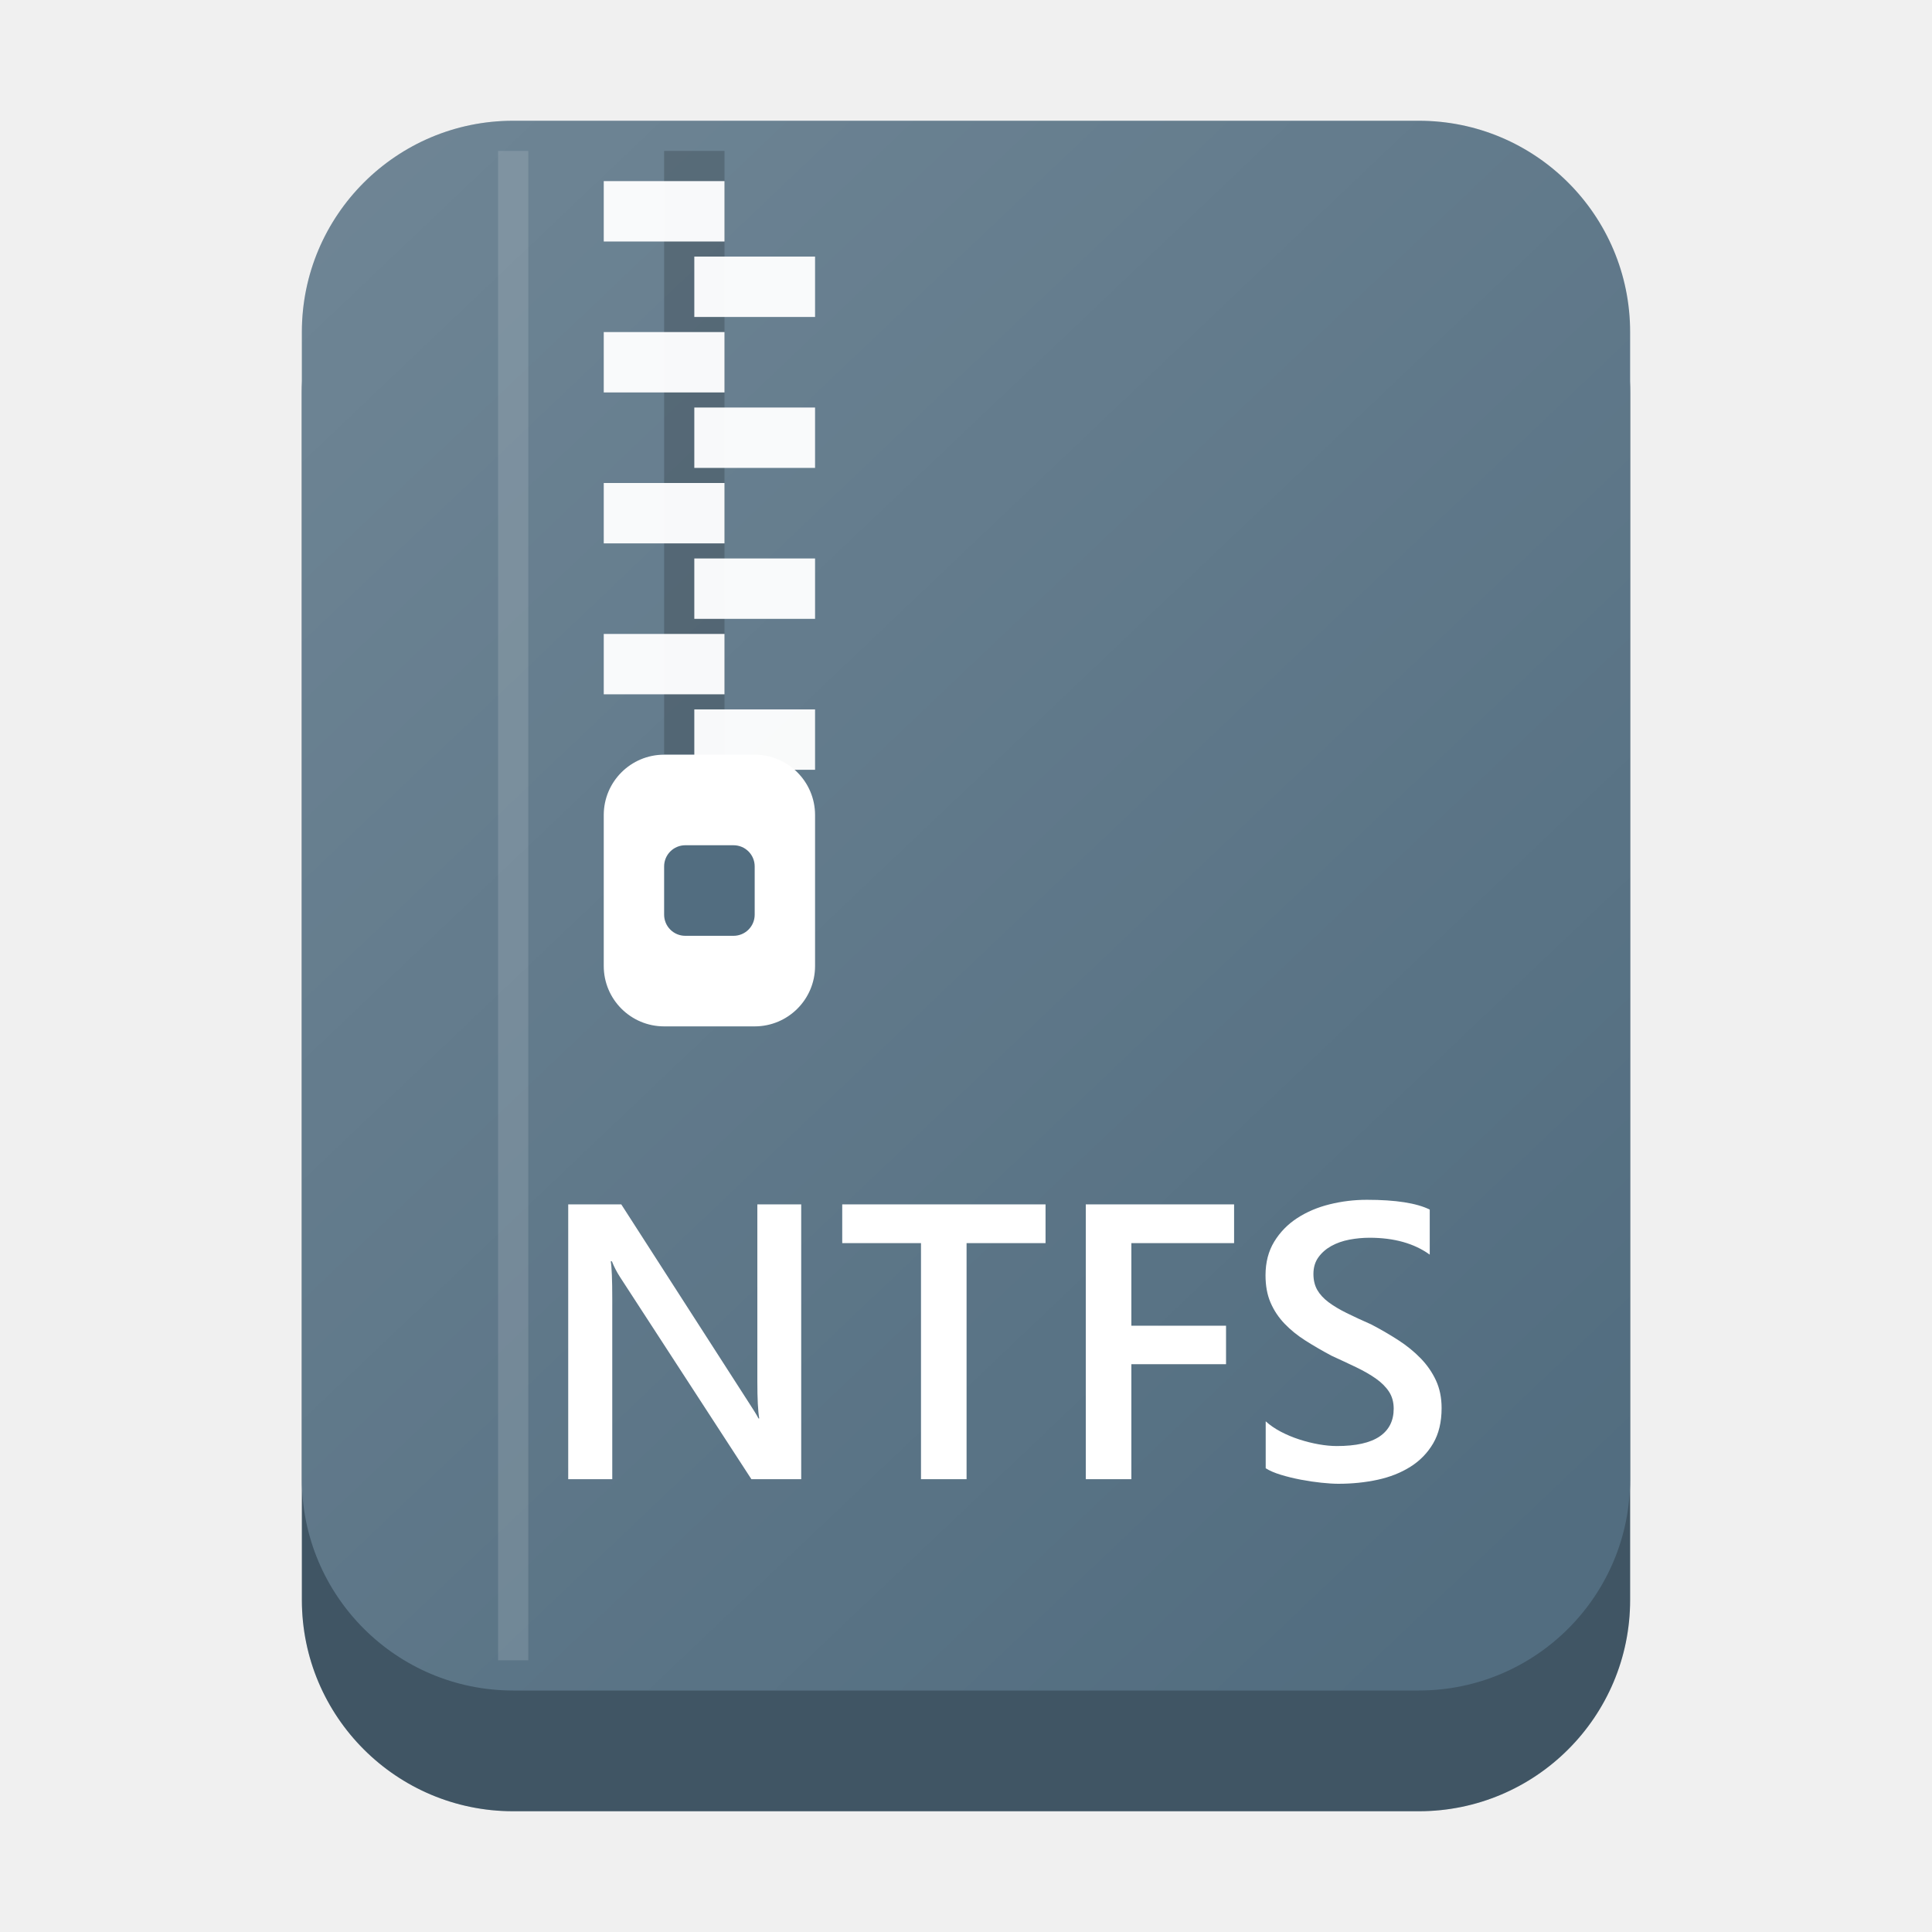
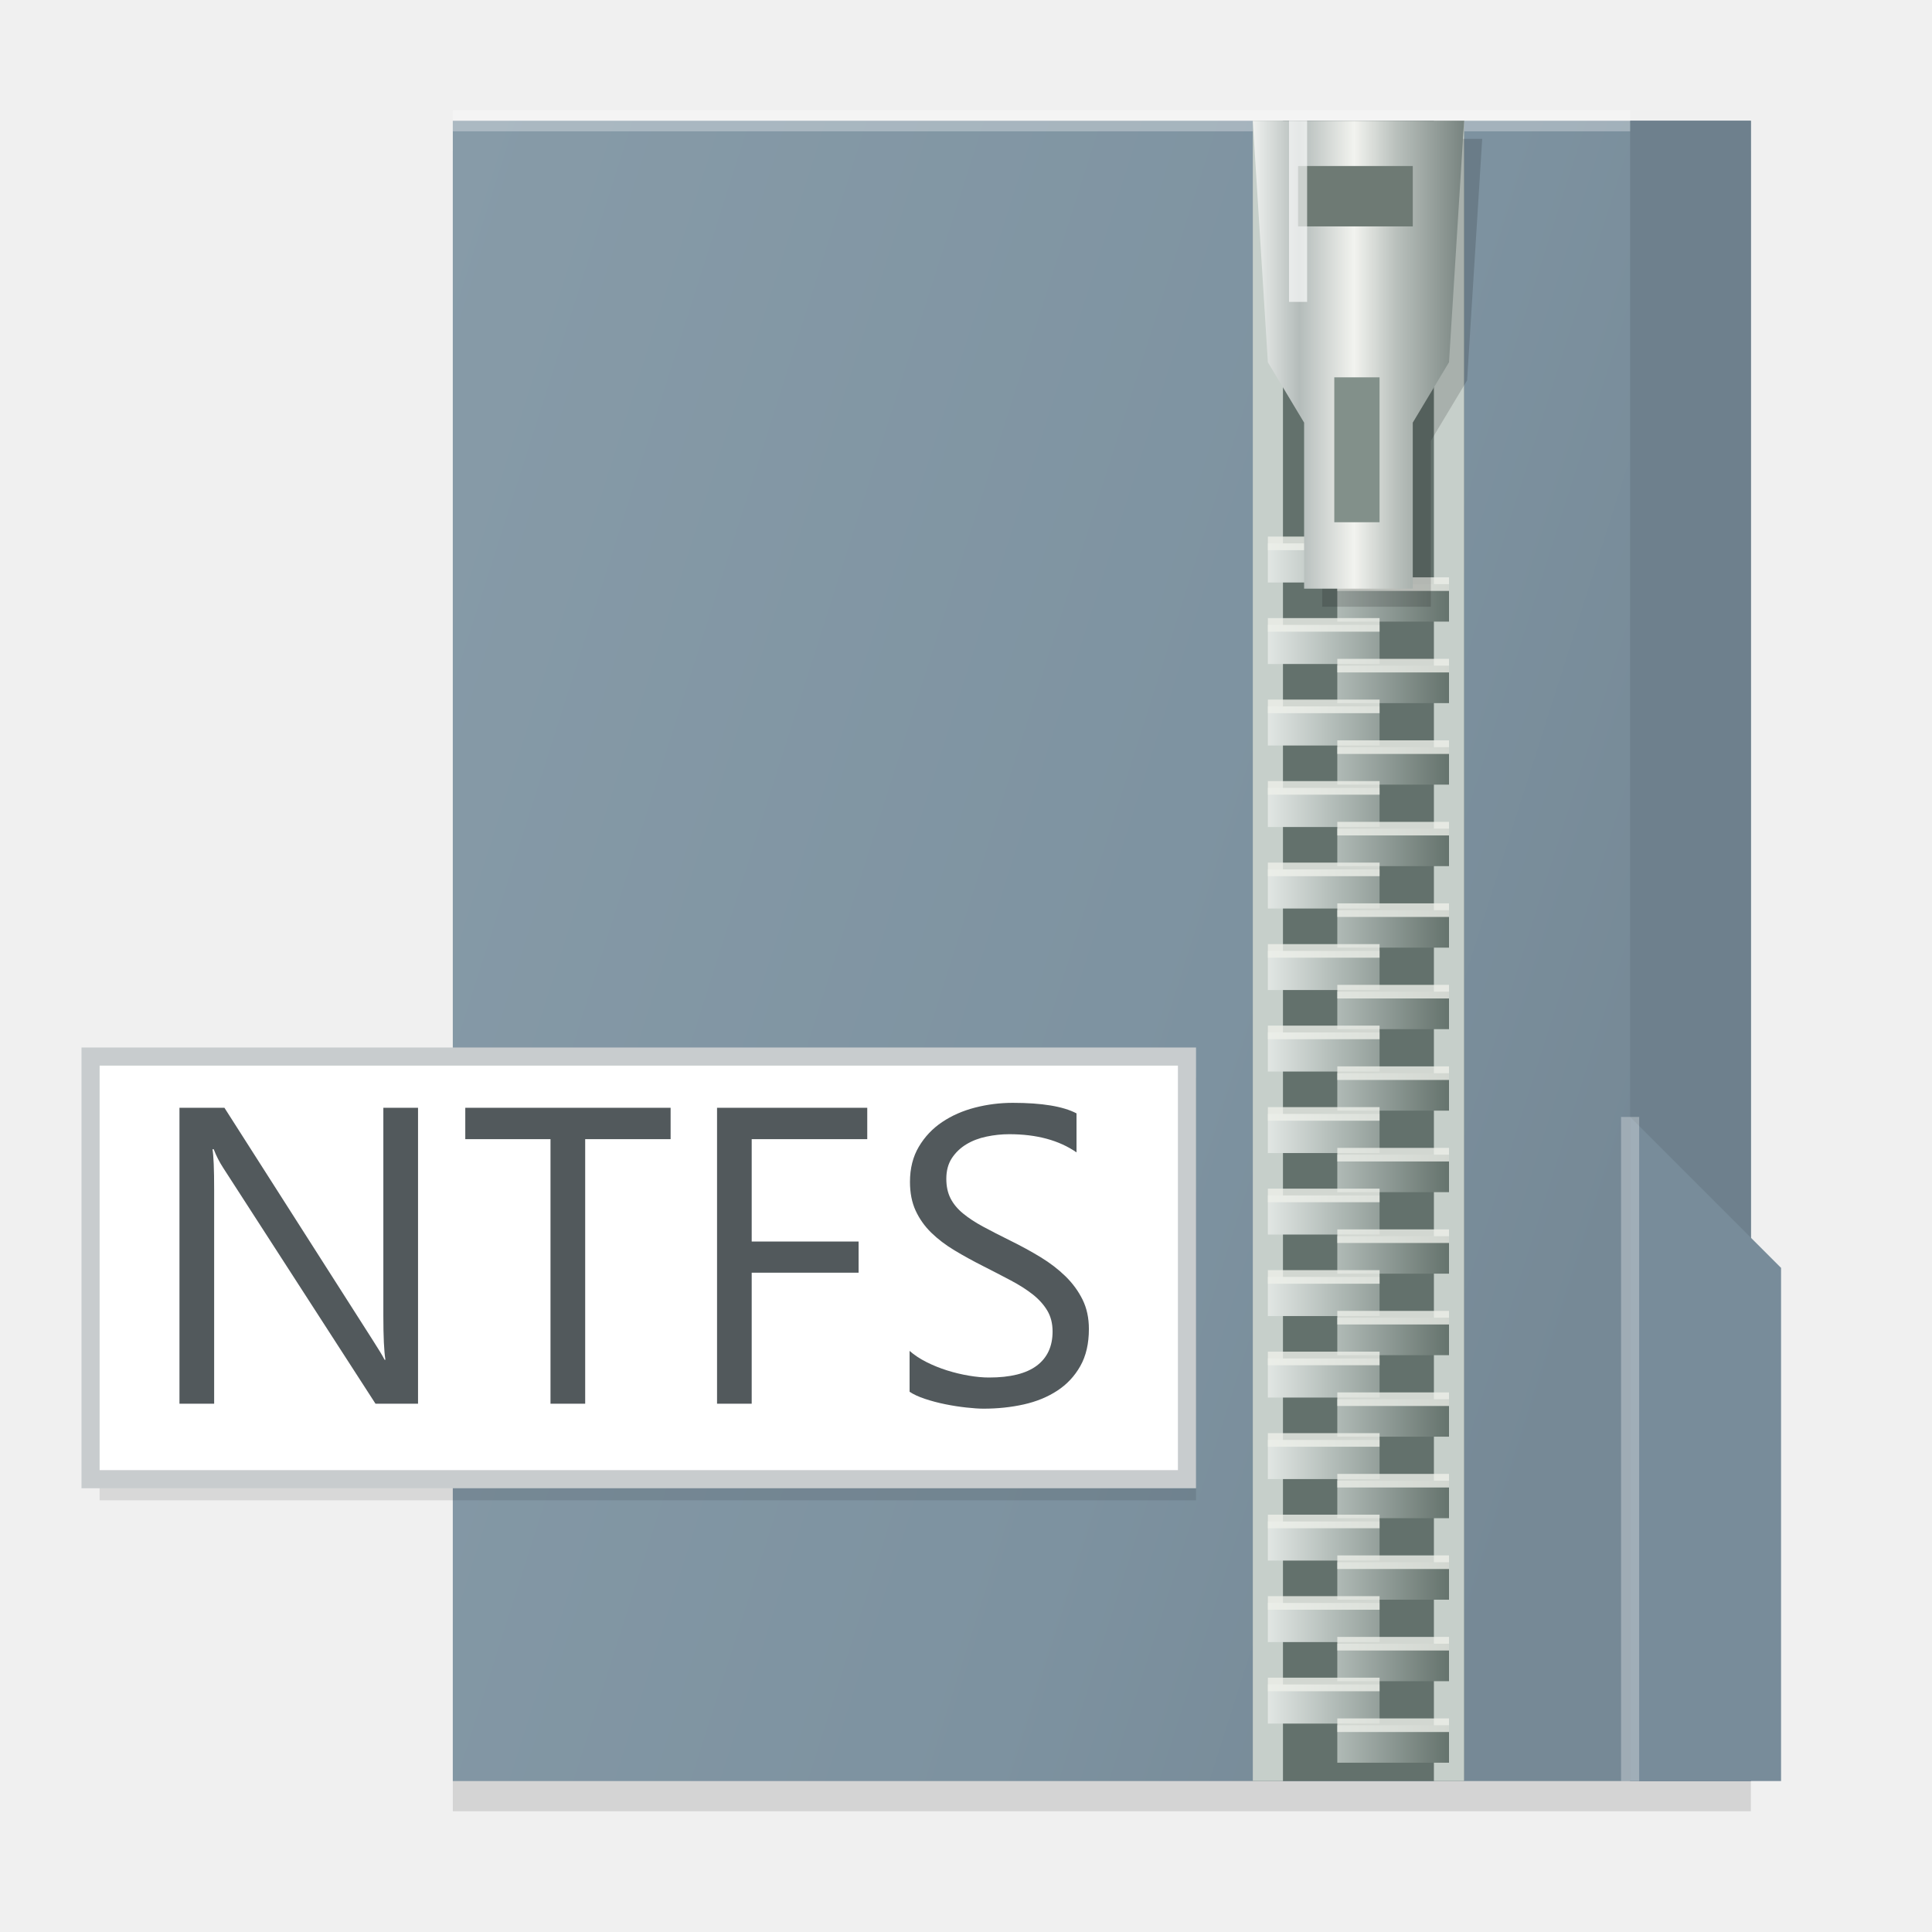
<svg xmlns="http://www.w3.org/2000/svg" width="64" height="64" viewBox="0 0 64 64">
  <defs>
-     <linearGradient id="cover" x1="0" y1="0" x2="0.8" y2="1">
-       <stop offset="0" stop-color="#526d80" />
-       <stop offset="1" stop-color="#526d80" />
+     <linearGradient id="cover" x1="0" y1="0" x2="1" y2="0.4">
+       <stop offset="0" stop-color="#879ba8" />
+       <stop offset="0.7" stop-color="#7d92a0" />
+       <stop offset="1" stop-color="#768996" />
    </linearGradient>
-     <linearGradient id="light" x1="0" y1="0" x2="0.8" y2="1">
-       <stop offset="0" stop-color="#ffffff" stop-opacity="0.17" />
-       <stop offset="1" stop-color="#ffffff" stop-opacity="0" />
+     <linearGradient id="teeth" x1="0" y1="0" x2="1" y2="0">
+       <stop offset="0" stop-color="#e1e6e3" />
+       <stop offset="0.4" stop-color="#aeb8b4" />
+       <stop offset="1" stop-color="#65736d" />
+     </linearGradient>
+     <linearGradient id="metal" x1="0" y1="0" x2="1" y2="0">
+       <stop offset="0" stop-color="#eef0ee" />
+       <stop offset="0.22" stop-color="#b4bcba" />
+       <stop offset="0.48" stop-color="#f2f3ef" />
+       <stop offset="0.68" stop-color="#b9c0bc" />
+       <stop offset="1" stop-color="#788480" />
    </linearGradient>
  </defs>
-   <path fill="#526d80" stroke="none" d="M 17 6 L 47 6 C 50.866 6 54 9.134 54 13 L 54 53 C 54 56.866 50.866 60 47 60 L 17 60 C 13.134 60 10 56.866 10 53 L 10 13 C 10 9.134 13.134 6 17 6 Z" />
-   <g opacity="0.22">
-     <path fill="#000000" stroke="none" d="M 17 6 L 47 6 C 50.866 6 54 9.134 54 13 L 54 53 C 54 56.866 50.866 60 47 60 L 17 60 C 13.134 60 10 56.866 10 53 L 10 13 C 10 9.134 13.134 6 17 6 Z" />
+   <g opacity="0.12">
+     <path fill="#000000" stroke="none" d="M 15 5 L 58 5 L 58 60 L 15 60 Z" />
  </g>
-   <path fill="url(#cover)" stroke="none" d="M 17 4 L 47 4 C 50.866 4 54 7.134 54 11 L 54 49 C 54 52.866 50.866 56 47 56 L 17 56 C 13.134 56 10 52.866 10 49 L 10 11 C 10 7.134 13.134 4 17 4 Z" />
-   <path fill="url(#light)" stroke="none" d="M 17 4 L 47 4 C 50.866 4 54 7.134 54 11 L 54 49 C 54 52.866 50.866 56 47 56 L 17 56 C 13.134 56 10 52.866 10 49 L 10 11 C 10 7.134 13.134 4 17 4 Z" />
-   <path fill="#000000" stroke="#ffffff" stroke-opacity="0.13" d="M 17 5 L 17 55" />
-   <path fill="#000000" stroke="#000000" stroke-opacity="0.18" stroke-width="2" d="M 23 5 L 23 25" />
-   <path fill="none" stroke="#ffffff" stroke-opacity="0.96" stroke-width="2" d="M 20 7 L 24 7 M 23 9.5 L 27 9.5" />
-   <path fill="none" stroke="#ffffff" stroke-opacity="0.96" stroke-width="2" d="M 20 12 L 24 12 M 23 14.5 L 27 14.5" />
-   <path fill="none" stroke="#ffffff" stroke-opacity="0.96" stroke-width="2" d="M 20 17 L 24 17 M 23 19.5 L 27 19.5" />
-   <path fill="none" stroke="#ffffff" stroke-opacity="0.96" stroke-width="2" d="M 20 22 L 24 22 M 23 24.5 L 27 24.5" />
-   <path fill="#ffffff" stroke="none" d="M 22 25 L 25 25 C 26.105 25 27 25.895 27 27 L 27 32 C 27 33.105 26.105 34 25 34 L 22 34 C 20.895 34 20 33.105 20 32 L 20 27 C 20 25.895 20.895 25 22 25 Z" />
-   <path fill="#526d80" stroke="none" d="M 22.7 28 L 24.3 28 C 24.486 28 24.664 28.074 24.795 28.205 C 24.926 28.336 25 28.514 25 28.7 L 25 30.3 C 25 30.486 24.926 30.664 24.795 30.795 C 24.664 30.926 24.486 31 24.3 31 L 22.7 31 C 22.514 31 22.336 30.926 22.205 30.795 C 22.074 30.664 22 30.486 22 30.3 L 22 28.7 C 22 28.514 22.074 28.336 22.205 28.205 C 22.336 28.074 22.514 28 22.7 28 Z" />
-   <g>
-     <path fill="#ffffff" stroke="none" d="M 26.541 49 L 24.891 49 L 20.543 42.31 Q 20.378 42.056 20.27 41.783 L 20.232 41.783 Q 20.282 42.075 20.282 43.033 L 20.282 49 L 18.823 49 L 18.823 39.897 L 20.581 39.897 L 24.783 46.429 Q 25.05 46.835 25.126 46.988 L 25.151 46.988 Q 25.088 46.626 25.088 45.763 L 25.088 39.897 L 26.541 39.897 L 26.541 49 Z M 34.635 41.18 L 32.019 41.18 L 32.019 49 L 30.509 49 L 30.509 41.18 L 27.9 41.18 L 27.9 39.897 L 34.635 39.897 L 34.635 41.18 Z M 40.881 41.18 L 37.478 41.18 L 37.478 43.916 L 40.614 43.916 L 40.614 45.191 L 37.478 45.191 L 37.478 49 L 35.968 49 L 35.968 39.897 L 40.881 39.897 L 40.881 41.18 Z M 41.928 48.638 L 41.928 47.083 Q 42.137 47.273 42.426 47.426 Q 42.715 47.578 43.039 47.683 Q 43.363 47.788 43.686 47.845 Q 44.01 47.902 44.283 47.902 Q 45.235 47.902 45.702 47.584 Q 46.168 47.267 46.168 46.664 Q 46.168 46.34 46.013 46.102 Q 45.857 45.864 45.578 45.667 Q 45.299 45.471 44.921 45.29 Q 44.543 45.109 44.112 44.912 Q 43.648 44.665 43.248 44.411 Q 42.848 44.157 42.553 43.849 Q 42.258 43.541 42.09 43.154 Q 41.922 42.767 41.922 42.246 Q 41.922 41.605 42.21 41.132 Q 42.499 40.659 42.972 40.351 Q 43.445 40.043 44.048 39.894 Q 44.651 39.745 45.28 39.745 Q 46.708 39.745 47.362 40.069 L 47.362 41.561 Q 46.587 41.002 45.368 41.002 Q 45.032 41.002 44.699 41.065 Q 44.365 41.129 44.102 41.275 Q 43.839 41.421 43.674 41.649 Q 43.509 41.878 43.509 42.202 Q 43.509 42.506 43.635 42.729 Q 43.762 42.951 44.007 43.135 Q 44.251 43.319 44.604 43.493 Q 44.956 43.668 45.419 43.871 Q 45.895 44.119 46.317 44.392 Q 46.74 44.665 47.06 44.995 Q 47.381 45.325 47.568 45.728 Q 47.755 46.131 47.755 46.645 Q 47.755 47.337 47.476 47.813 Q 47.197 48.289 46.724 48.587 Q 46.251 48.886 45.635 49.019 Q 45.019 49.152 44.334 49.152 Q 44.105 49.152 43.772 49.117 Q 43.439 49.083 43.09 49.016 Q 42.74 48.949 42.429 48.854 Q 42.118 48.759 41.928 48.638 Z" />
+   <path fill="url(#cover)" stroke="none" d="M 15 4 L 58 4 L 58 59 L 15 59 Z" />
+   <path fill="#6e808d" stroke="none" d="M 54 4 L 58 4 L 58 59 L 54 59 Z" />
+   <path fill="#000000" stroke="#ffffff" stroke-opacity="0.3" stroke-width="0.7" d="M 15 4 L 54 4" />
+   <path fill="#788c9a" stroke="none" d="M 54 37 L 59 42 L 59 59 L 54 59 Z" />
+   <path fill="#000000" stroke="#ffffff" stroke-opacity="0.3" stroke-width="0.6" d="M 54 37 L 54 59" />
+   <path fill="#63716c" stroke="none" d="M 41.5 4 L 48.5 4 L 48.5 59 L 41.5 59 Z" />
+   <path fill="#c6cfca" stroke="none" d="M 41.5 4 L 42.5 4 L 42.5 59 L 41.5 59 Z M 47.5 4 L 48.5 4 L 48.5 59 L 47.5 59 Z" />
+   <path fill="url(#teeth)" stroke="none" d="M 42 18 L 45.7 18 L 45.7 19.296 L 42 19.296 Z M 44.3 19.35 L 48 19.35 L 48 20.592 L 44.3 20.592 Z" />
+   <path fill="#000000" stroke="#edf0e9" stroke-opacity="0.8" stroke-width="0.45" d="M 42 18 L 45.7 18 M 44.3 19.35 L 48 19.35" />
+   <path fill="url(#teeth)" stroke="none" d="M 42 20.7 L 45.7 20.7 L 45.7 21.996 L 42 21.996 Z M 44.3 22.05 L 48 22.05 L 48 23.292 L 44.3 23.292 Z" />
+   <path fill="#000000" stroke="#edf0e9" stroke-opacity="0.8" stroke-width="0.45" d="M 42 20.7 L 45.7 20.7 M 44.3 22.05 L 48 22.05" />
+   <path fill="url(#teeth)" stroke="none" d="M 42 23.4 L 45.7 23.4 L 45.7 24.696 L 42 24.696 Z M 44.3 24.75 L 48 24.75 L 48 25.992 L 44.3 25.992 Z" />
+   <path fill="#000000" stroke="#edf0e9" stroke-opacity="0.8" stroke-width="0.45" d="M 42 23.4 L 45.7 23.4 M 44.3 24.75 L 48 24.75" />
+   <path fill="url(#teeth)" stroke="none" d="M 42 26.1 L 45.7 26.1 L 45.7 27.396 L 42 27.396 Z M 44.3 27.45 L 48 27.45 L 48 28.692 L 44.3 28.692 Z" />
+   <path fill="#000000" stroke="#edf0e9" stroke-opacity="0.8" stroke-width="0.45" d="M 42 26.1 L 45.7 26.1 M 44.3 27.45 L 48 27.45" />
+   <path fill="url(#teeth)" stroke="none" d="M 42 28.8 L 45.7 28.8 L 45.7 30.096 L 42 30.096 Z M 44.3 30.15 L 48 30.15 L 48 31.392 L 44.3 31.392 Z" />
+   <path fill="#000000" stroke="#edf0e9" stroke-opacity="0.8" stroke-width="0.45" d="M 42 28.8 L 45.7 28.8 M 44.3 30.15 L 48 30.15" />
+   <path fill="url(#teeth)" stroke="none" d="M 42 31.5 L 45.7 31.5 L 45.7 32.796 L 42 32.796 Z M 44.3 32.85 L 48 32.85 L 48 34.092 L 44.3 34.092 Z" />
+   <path fill="#000000" stroke="#edf0e9" stroke-opacity="0.8" stroke-width="0.45" d="M 42 31.5 L 45.7 31.5 M 44.3 32.85 L 48 32.85" />
+   <path fill="url(#teeth)" stroke="none" d="M 42 34.2 L 45.7 34.2 L 45.7 35.496 L 42 35.496 Z M 44.3 35.55 L 48 35.55 L 48 36.792 L 44.3 36.792 Z" />
+   <path fill="#000000" stroke="#edf0e9" stroke-opacity="0.8" stroke-width="0.45" d="M 42 34.2 L 45.7 34.2 M 44.3 35.55 L 48 35.55" />
+   <path fill="url(#teeth)" stroke="none" d="M 42 36.9 L 45.7 36.9 L 45.7 38.196 L 42 38.196 Z M 44.3 38.25 L 48 38.25 L 48 39.492 L 44.3 39.492 Z" />
+   <path fill="#000000" stroke="#edf0e9" stroke-opacity="0.8" stroke-width="0.45" d="M 42 36.9 L 45.7 36.9 M 44.3 38.25 L 48 38.25" />
+   <path fill="url(#teeth)" stroke="none" d="M 42 39.6 L 45.7 39.6 L 45.7 40.896 L 42 40.896 Z M 44.3 40.95 L 48 40.95 L 48 42.192 L 44.3 42.192 Z" />
+   <path fill="#000000" stroke="#edf0e9" stroke-opacity="0.8" stroke-width="0.45" d="M 42 39.6 L 45.7 39.6 M 44.3 40.95 L 48 40.95" />
+   <path fill="url(#teeth)" stroke="none" d="M 42 42.3 L 45.7 42.3 L 45.7 43.596 L 42 43.596 Z M 44.3 43.65 L 48 43.65 L 48 44.892 L 44.3 44.892 Z" />
+   <path fill="#000000" stroke="#edf0e9" stroke-opacity="0.8" stroke-width="0.45" d="M 42 42.3 L 45.7 42.3 M 44.3 43.65 L 48 43.65" />
+   <path fill="url(#teeth)" stroke="none" d="M 42 45 L 45.7 45 L 45.7 46.296 L 42 46.296 Z M 44.3 46.35 L 48 46.35 L 48 47.592 L 44.3 47.592 Z" />
+   <path fill="#000000" stroke="#edf0e9" stroke-opacity="0.8" stroke-width="0.45" d="M 42 45 L 45.7 45 M 44.3 46.35 L 48 46.35" />
+   <path fill="url(#teeth)" stroke="none" d="M 42 47.7 L 45.7 47.7 L 45.7 48.996 L 42 48.996 Z M 44.3 49.05 L 48 49.05 L 48 50.292 L 44.3 50.292 Z" />
+   <path fill="#000000" stroke="#edf0e9" stroke-opacity="0.8" stroke-width="0.45" d="M 42 47.7 L 45.7 47.7 M 44.3 49.05 L 48 49.05" />
+   <path fill="url(#teeth)" stroke="none" d="M 42 50.4 L 45.7 50.4 L 45.7 51.696 L 42 51.696 Z M 44.3 51.75 L 48 51.75 L 48 52.992 L 44.3 52.992 Z" />
+   <path fill="#000000" stroke="#edf0e9" stroke-opacity="0.8" stroke-width="0.45" d="M 42 50.4 L 45.7 50.4 M 44.3 51.75 L 48 51.75" />
+   <path fill="url(#teeth)" stroke="none" d="M 42 53.1 L 45.7 53.1 L 45.7 54.396 L 42 54.396 Z M 44.3 54.45 L 48 54.45 L 48 55.692 L 44.3 55.692 Z" />
+   <path fill="#000000" stroke="#edf0e9" stroke-opacity="0.8" stroke-width="0.45" d="M 42 53.1 L 45.7 53.1 M 44.3 54.45 L 48 54.45" />
+   <path fill="url(#teeth)" stroke="none" d="M 42 55.8 L 45.7 55.8 L 45.7 57.096 L 42 57.096 Z M 44.3 57.15 L 48 57.15 L 48 58.392 L 44.3 58.392 Z" />
+   <path fill="#000000" stroke="#edf0e9" stroke-opacity="0.8" stroke-width="0.45" d="M 42 55.8 L 45.7 55.8 M 44.3 57.15 L 48 57.15" />
+   <g opacity="0.15" transform="matrix(1 0 0 1 0.6 0.6)">
+     <path fill="#000000" stroke="none" d="M 41.5 4 L 48.5 4 L 48 12 L 46.8 14 L 46.8 19.5 L 43.2 19.5 L 43.2 14 L 42 12 Z" />
+   </g>
+   <path fill="url(#metal)" stroke="none" d="M 41.5 4 L 48.5 4 L 48 12 L 46.8 14 L 46.8 19.5 L 43.2 19.5 L 43.2 14 L 42 12 Z" />
+   <path fill="#6e7a74" stroke="none" d="M 43 5.5 L 46.8 5.5 L 46.8 7.5 L 43 7.5 Z" />
+   <path fill="#82908a" stroke="none" d="M 44.2 12.5 L 45.7 12.5 L 45.7 17.3 L 44.2 17.3 Z" />
+   <path fill="#000000" stroke="#ffffff" stroke-opacity="0.65" stroke-width="0.6" d="M 43 4 L 43 10" />
+   <g opacity="0.1">
+     <path fill="#000000" stroke="none" d="M 3.3 35.7 L 39.62 35.7 L 39.62 49.7 L 3.3 49.7 Z" />
+   </g>
+   <path fill="#ffffff" stroke="#c8ccce" stroke-width="0.6" d="M 3 35 L 39.32 35 L 39.32 49 L 3 49 Z" />
+   <g transform="matrix(1 0 0 1 4.66 32.5)">
+     <g>
+       <path fill="#52595c" stroke="none" d="M 9.188 14 L 7.779 14 L 2.734 6.187 Q 2.543 5.893 2.42 5.571 L 2.379 5.571 Q 2.434 5.886 2.434 6.918 L 2.434 14 L 1.285 14 L 1.285 4.197 L 2.775 4.197 L 7.684 11.888 Q 7.991 12.366 8.08 12.544 L 8.107 12.544 Q 8.039 12.12 8.039 11.102 L 8.039 4.197 L 9.188 4.197 L 9.188 14 Z M 17.555 5.236 L 14.725 5.236 L 14.725 14 L 13.576 14 L 13.576 5.236 L 10.753 5.236 L 10.753 4.197 L 17.555 4.197 L 17.555 5.236 Z M 24.069 5.236 L 20.241 5.236 L 20.241 8.627 L 23.782 8.627 L 23.782 9.659 L 20.241 9.659 L 20.241 14 L 19.093 14 L 19.093 4.197 L 24.069 4.197 L 24.069 5.236 Z M 25.471 13.604 L 25.471 12.25 Q 25.703 12.455 26.028 12.619 Q 26.353 12.783 26.711 12.896 Q 27.07 13.009 27.433 13.07 Q 27.795 13.132 28.103 13.132 Q 29.162 13.132 29.685 12.739 Q 30.208 12.346 30.208 11.607 Q 30.208 11.211 30.034 10.917 Q 29.859 10.623 29.552 10.38 Q 29.244 10.138 28.824 9.916 Q 28.403 9.693 27.918 9.447 Q 27.405 9.188 26.961 8.921 Q 26.517 8.654 26.188 8.333 Q 25.86 8.012 25.672 7.605 Q 25.484 7.198 25.484 6.651 Q 25.484 5.981 25.778 5.486 Q 26.072 4.99 26.551 4.669 Q 27.029 4.348 27.641 4.19 Q 28.253 4.033 28.889 4.033 Q 30.338 4.033 31.001 4.382 L 31.001 5.674 Q 30.133 5.072 28.772 5.072 Q 28.396 5.072 28.021 5.151 Q 27.645 5.229 27.351 5.407 Q 27.057 5.585 26.872 5.865 Q 26.688 6.146 26.688 6.549 Q 26.688 6.925 26.828 7.198 Q 26.968 7.472 27.241 7.697 Q 27.515 7.923 27.908 8.135 Q 28.301 8.347 28.813 8.6 Q 29.34 8.859 29.812 9.146 Q 30.283 9.434 30.639 9.782 Q 30.994 10.131 31.203 10.555 Q 31.411 10.979 31.411 11.525 Q 31.411 12.25 31.127 12.752 Q 30.844 13.255 30.362 13.569 Q 29.88 13.884 29.251 14.024 Q 28.622 14.164 27.925 14.164 Q 27.692 14.164 27.351 14.126 Q 27.009 14.089 26.653 14.017 Q 26.298 13.945 25.98 13.839 Q 25.662 13.733 25.471 13.604 Z" />
+     </g>
  </g>
</svg>
